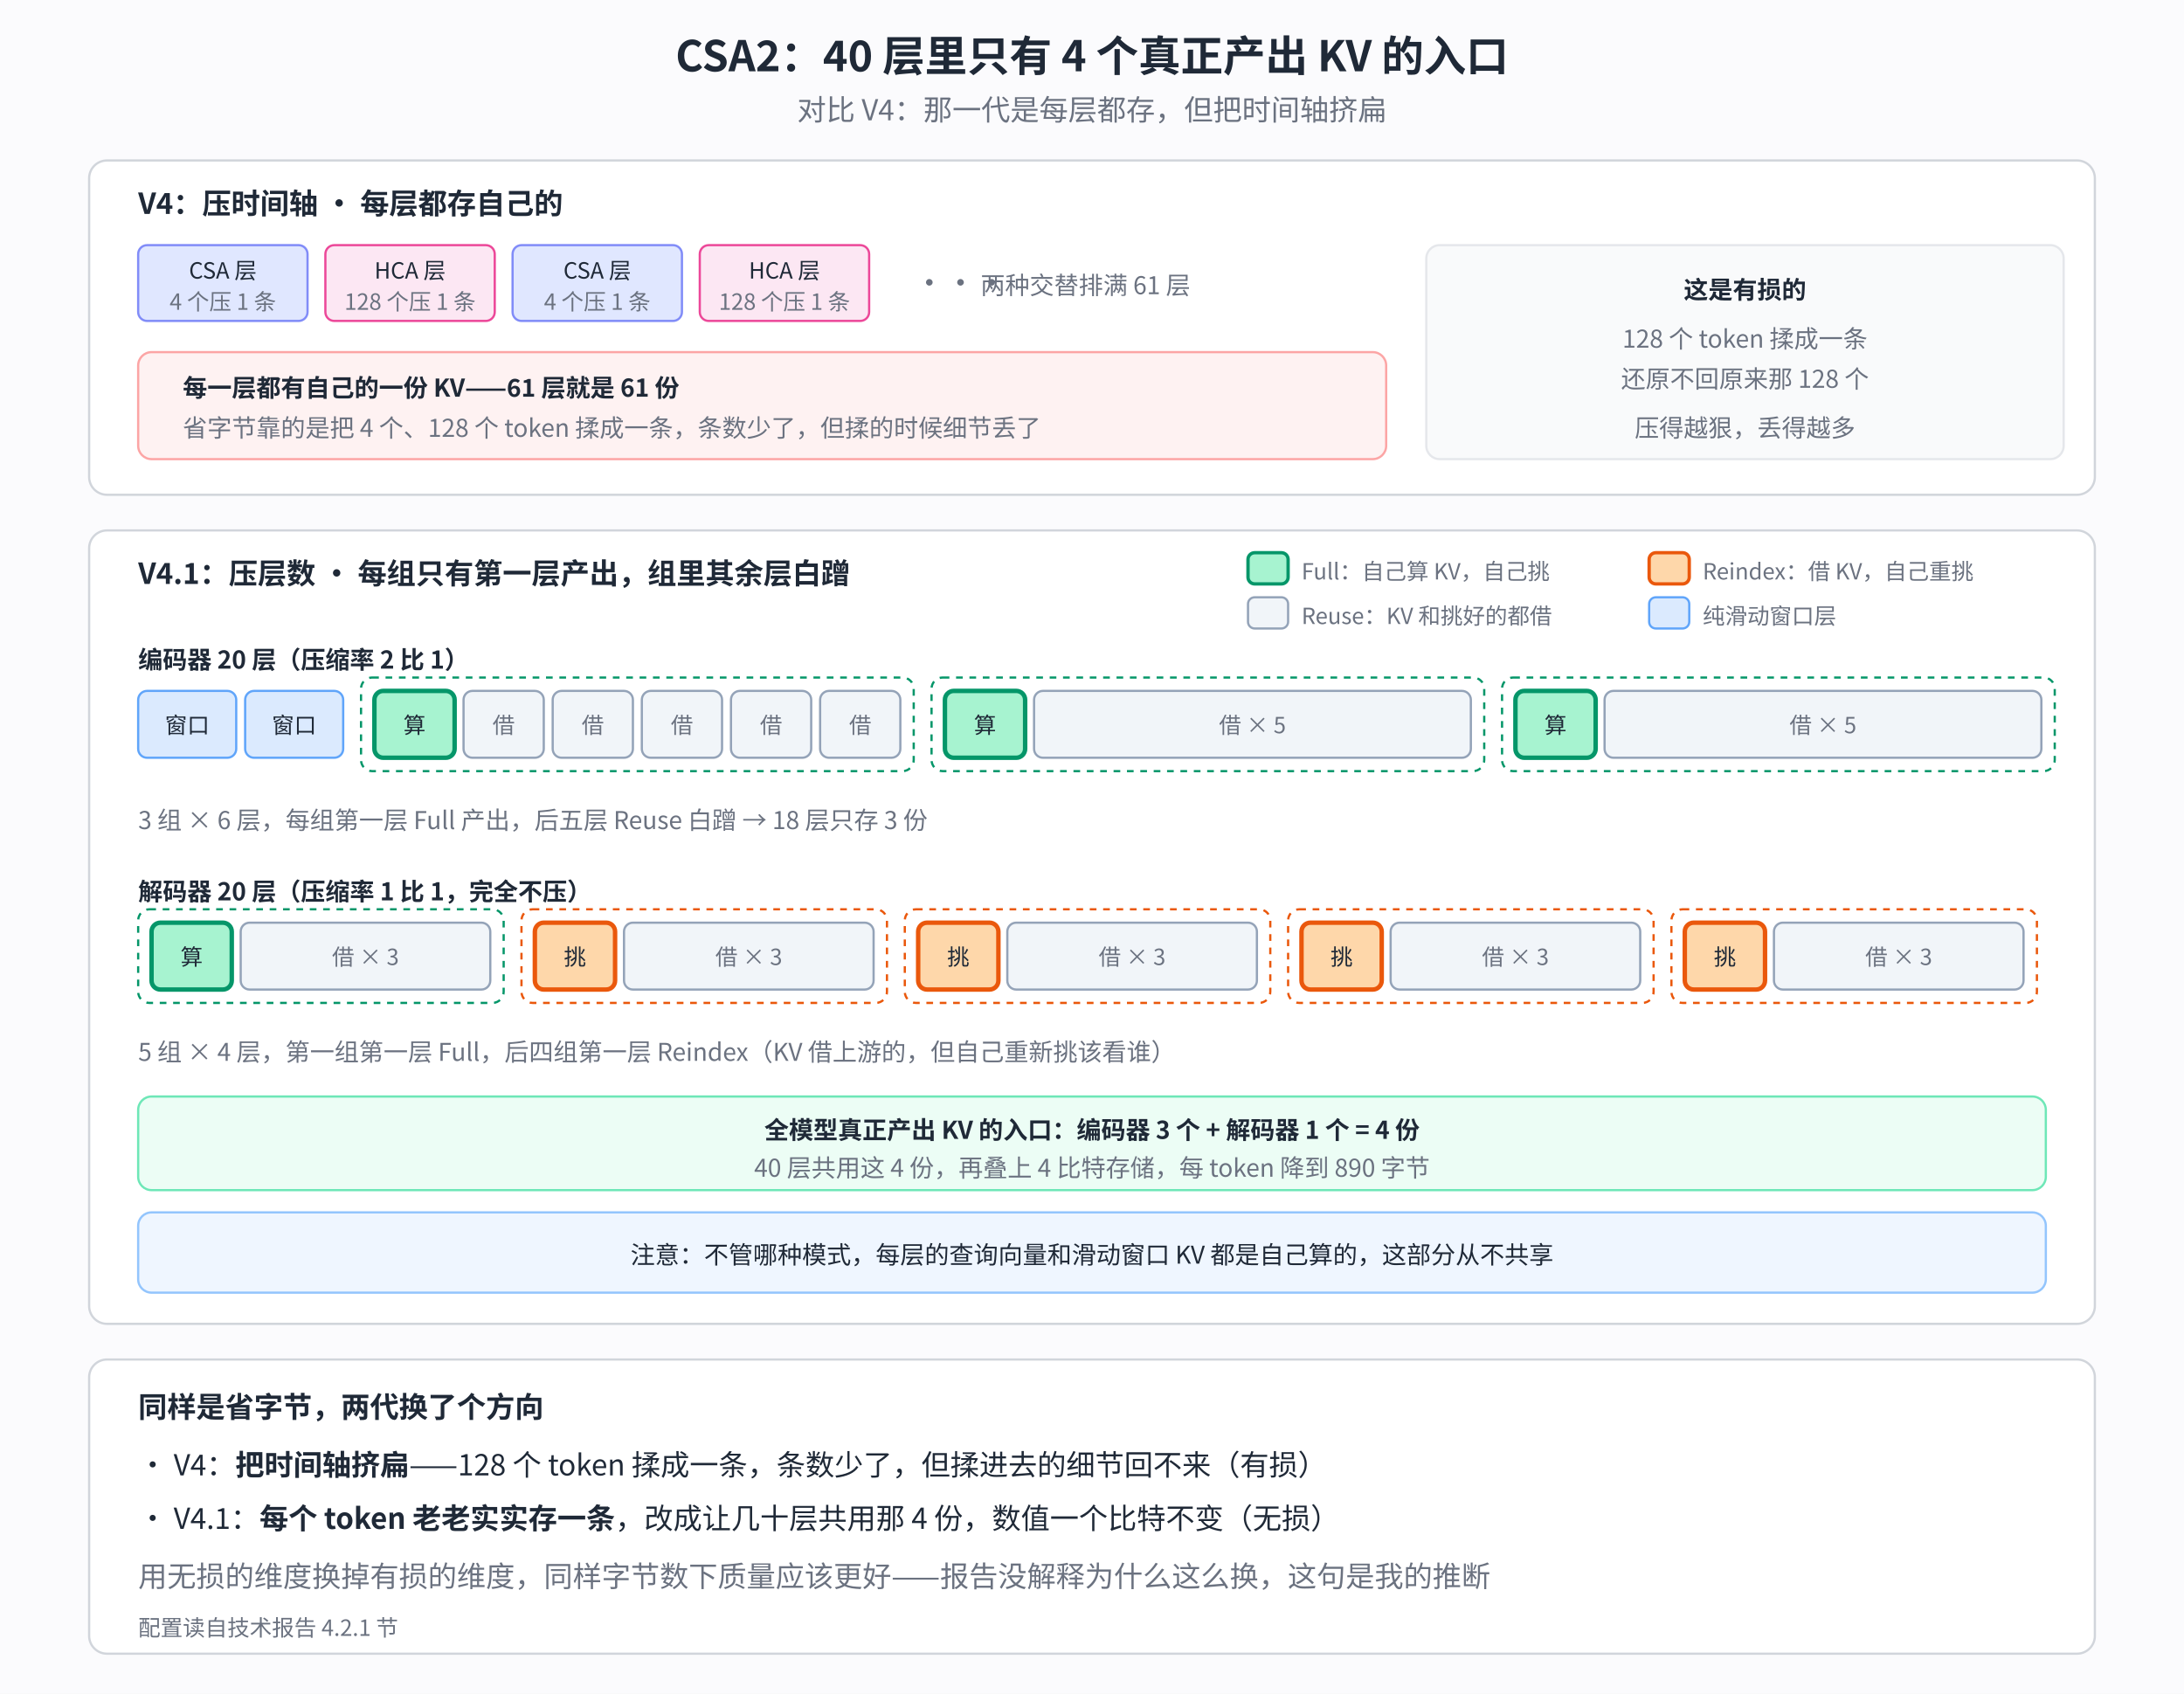
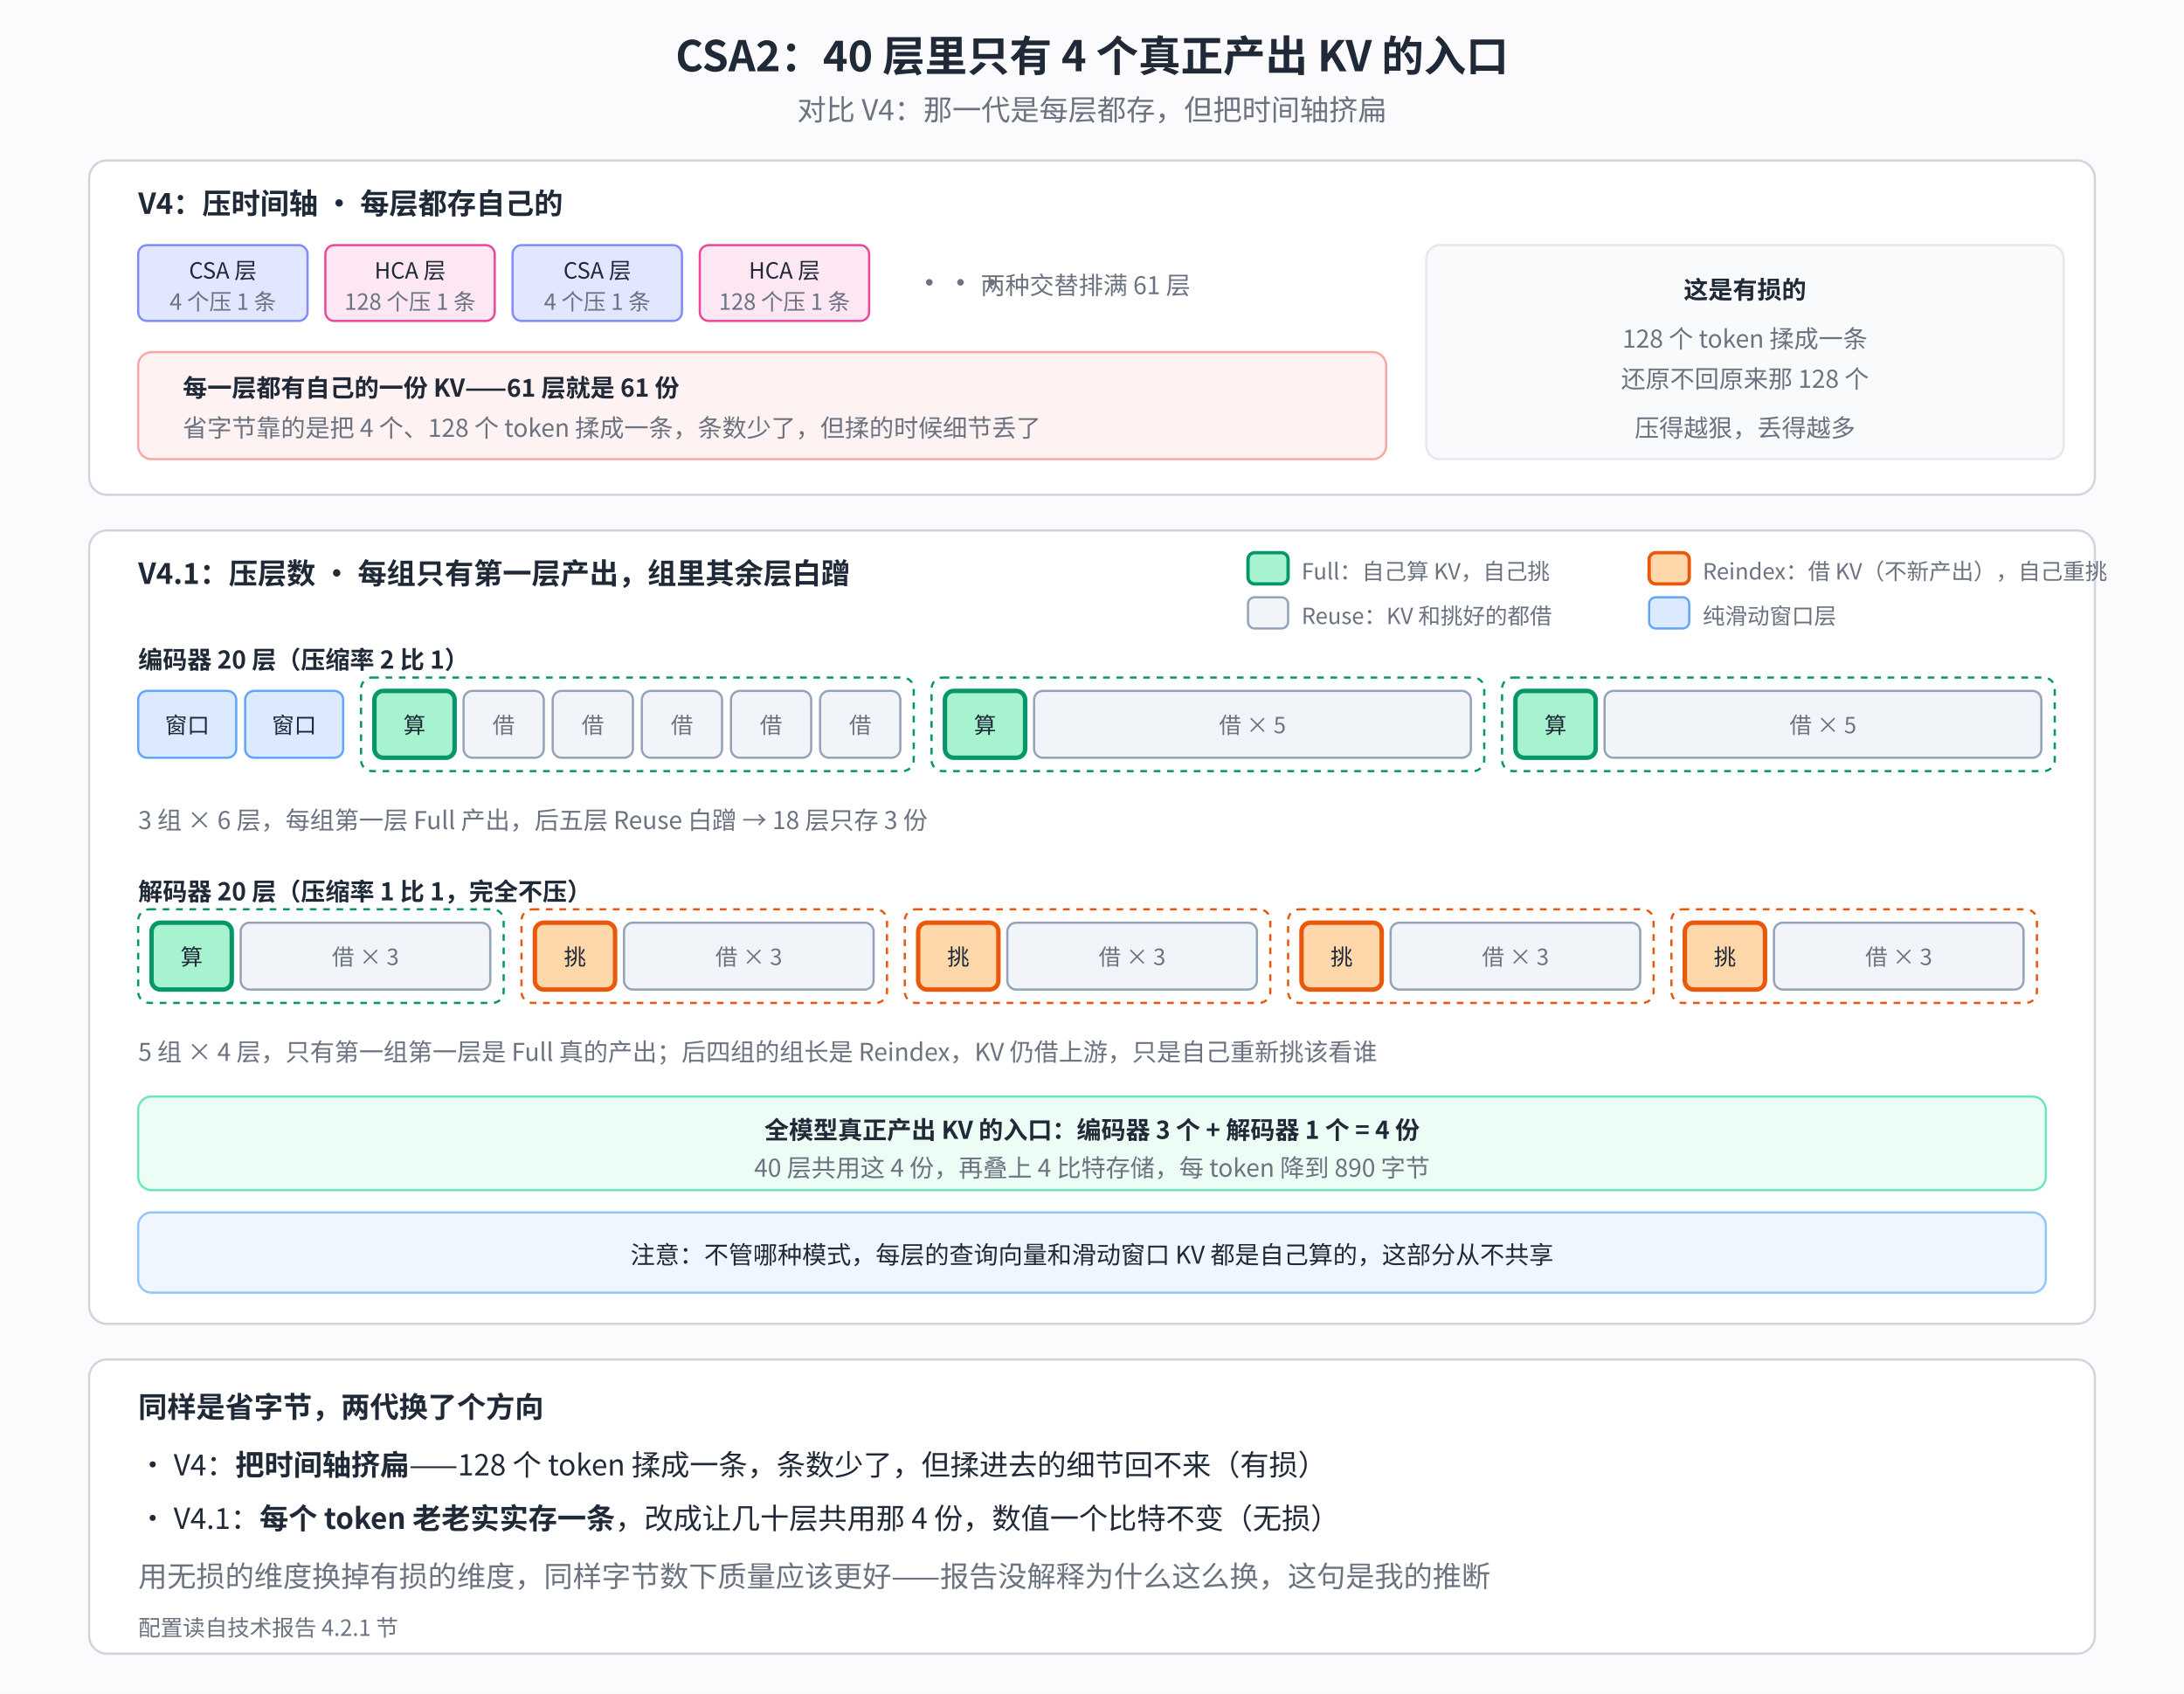
<svg xmlns="http://www.w3.org/2000/svg" viewBox="0 0 980 760">
  <style>
    text { font-family: 'Noto Sans CJK SC', 'WenQuanYi Micro Hei', sans-serif; }
    .t { fill: #1f2937; }
    .dim { fill: #6b7280; }
    .lbl { font-size: 13px; }
    .sm { font-size: 11px; }
    .xs { font-size: 10px; }
  </style>
  <rect width="980" height="760" fill="#fbfbfd" />
  <text x="490" y="32" text-anchor="middle" class="t" font-size="19" font-weight="bold">CSA2：40 层里只有 4 个真正产出 KV 的入口</text>
  <text x="490" y="54" text-anchor="middle" class="dim lbl">对比 V4：那一代是每层都存，但把时间轴挤扁</text>
  <rect x="40" y="72" width="900" height="150" rx="8" fill="#ffffff" stroke="#d1d5db" />
  <text x="62" y="96" class="t lbl" font-weight="bold">V4：压时间轴 · 每层都存自己的</text>
  <g>
    <rect x="62" y="110" width="76" height="34" rx="4" fill="#e0e7ff" stroke="#818cf8" />
    <text x="100" y="125" text-anchor="middle" class="t xs">CSA 层</text>
    <text x="100" y="139" text-anchor="middle" class="dim xs">4 个压 1 条</text>
  </g>
  <g>
    <rect x="146" y="110" width="76" height="34" rx="4" fill="#fce7f3" stroke="#ec4899" />
    <text x="184" y="125" text-anchor="middle" class="t xs">HCA 层</text>
    <text x="184" y="139" text-anchor="middle" class="dim xs">128 个压 1 条</text>
  </g>
  <g>
    <rect x="230" y="110" width="76" height="34" rx="4" fill="#e0e7ff" stroke="#818cf8" />
    <text x="268" y="125" text-anchor="middle" class="t xs">CSA 层</text>
    <text x="268" y="139" text-anchor="middle" class="dim xs">4 个压 1 条</text>
  </g>
  <g>
    <rect x="314" y="110" width="76" height="34" rx="4" fill="#fce7f3" stroke="#ec4899" />
    <text x="352" y="125" text-anchor="middle" class="t xs">HCA 层</text>
    <text x="352" y="139" text-anchor="middle" class="dim xs">128 个压 1 条</text>
  </g>
  <text x="410" y="132" class="dim" font-size="14">···</text>
  <text x="440" y="132" class="dim sm">两种交替排满 61 层</text>
  <rect x="62" y="158" width="560" height="48" rx="6" fill="#fef2f2" stroke="#fca5a5" />
  <text x="82" y="178" class="t sm" font-weight="bold">每一层都有自己的一份 KV——61 层就是 61 份</text>
  <text x="82" y="196" class="dim sm">省字节靠的是把 4 个、128 个 token 揉成一条，条数少了，但揉的时候细节丢了</text>
  <rect x="640" y="110" width="286" height="96" rx="6" fill="#f9fafb" stroke="#e5e7eb" />
  <text x="783" y="134" text-anchor="middle" class="t sm" font-weight="bold">这是有损的</text>
  <text x="783" y="156" text-anchor="middle" class="dim sm">128 个 token 揉成一条</text>
  <text x="783" y="174" text-anchor="middle" class="dim sm">还原不回原来那 128 个</text>
  <text x="783" y="196" text-anchor="middle" class="dim sm">压得越狠，丢得越多</text>
  <rect x="40" y="238" width="900" height="356" rx="8" fill="#ffffff" stroke="#d1d5db" />
  <text x="62" y="262" class="t lbl" font-weight="bold">V4.1：压层数 · 每组只有第一层产出，组里其余层白蹭</text>
  <g transform="translate(560 248)">
    <rect x="0" y="0" width="18" height="14" rx="3" fill="#a7f3d0" stroke="#059669" stroke-width="1.5" />
    <text x="24" y="12" class="dim xs">Full：自己算 KV，自己挑</text>
    <rect x="180" y="0" width="18" height="14" rx="3" fill="#fed7aa" stroke="#ea580c" stroke-width="1.5" />
-     <text x="204" y="12" class="dim xs">Reindex：借 KV，自己重挑</text>
+     <text x="204" y="12" class="dim xs">Reindex：借 KV（不新产出），自己重挑</text>
  </g>
  <g transform="translate(560 268)">
    <rect x="0" y="0" width="18" height="14" rx="3" fill="#f1f5f9" stroke="#94a3b8" />
    <text x="24" y="12" class="dim xs">Reuse：KV 和挑好的都借</text>
    <rect x="180" y="0" width="18" height="14" rx="3" fill="#dbeafe" stroke="#60a5fa" />
    <text x="204" y="12" class="dim xs">纯滑动窗口层</text>
  </g>
  <text x="62" y="300" class="t sm" font-weight="bold">编码器 20 层（压缩率 2 比 1）</text>
  <g transform="translate(62 310)">
    <rect x="0" y="0" width="44" height="30" rx="4" fill="#dbeafe" stroke="#60a5fa" />
    <text x="22" y="19" text-anchor="middle" class="t xs">窗口</text>
    <rect x="48" y="0" width="44" height="30" rx="4" fill="#dbeafe" stroke="#60a5fa" />
    <text x="70" y="19" text-anchor="middle" class="t xs">窗口</text>
    <rect x="100" y="-6" width="248" height="42" rx="5" fill="none" stroke="#059669" stroke-dasharray="3 3" />
    <rect x="106" y="0" width="36" height="30" rx="4" fill="#a7f3d0" stroke="#059669" stroke-width="2" />
    <text x="124" y="19" text-anchor="middle" class="t xs">算</text>
    <rect x="146" y="0" width="36" height="30" rx="4" fill="#f1f5f9" stroke="#94a3b8" />
    <text x="164" y="19" text-anchor="middle" class="dim xs">借</text>
    <rect x="186" y="0" width="36" height="30" rx="4" fill="#f1f5f9" stroke="#94a3b8" />
    <text x="204" y="19" text-anchor="middle" class="dim xs">借</text>
    <rect x="226" y="0" width="36" height="30" rx="4" fill="#f1f5f9" stroke="#94a3b8" />
    <text x="244" y="19" text-anchor="middle" class="dim xs">借</text>
    <rect x="266" y="0" width="36" height="30" rx="4" fill="#f1f5f9" stroke="#94a3b8" />
    <text x="284" y="19" text-anchor="middle" class="dim xs">借</text>
    <rect x="306" y="0" width="36" height="30" rx="4" fill="#f1f5f9" stroke="#94a3b8" />
    <text x="324" y="19" text-anchor="middle" class="dim xs">借</text>
    <rect x="356" y="-6" width="248" height="42" rx="5" fill="none" stroke="#059669" stroke-dasharray="3 3" />
    <rect x="362" y="0" width="36" height="30" rx="4" fill="#a7f3d0" stroke="#059669" stroke-width="2" />
    <text x="380" y="19" text-anchor="middle" class="t xs">算</text>
    <rect x="402" y="0" width="196" height="30" rx="4" fill="#f1f5f9" stroke="#94a3b8" />
    <text x="500" y="19" text-anchor="middle" class="dim xs">借 × 5</text>
    <rect x="612" y="-6" width="248" height="42" rx="5" fill="none" stroke="#059669" stroke-dasharray="3 3" />
    <rect x="618" y="0" width="36" height="30" rx="4" fill="#a7f3d0" stroke="#059669" stroke-width="2" />
    <text x="636" y="19" text-anchor="middle" class="t xs">算</text>
    <rect x="658" y="0" width="196" height="30" rx="4" fill="#f1f5f9" stroke="#94a3b8" />
    <text x="756" y="19" text-anchor="middle" class="dim xs">借 × 5</text>
  </g>
  <text x="62" y="372" class="dim sm">3 组 × 6 层，每组第一层 Full 产出，后五层 Reuse 白蹭 → 18 层只存 3 份</text>
  <text x="62" y="404" class="t sm" font-weight="bold">解码器 20 层（压缩率 1 比 1，完全不压）</text>
  <g transform="translate(62 414)">
    <rect x="0" y="-6" width="164" height="42" rx="5" fill="none" stroke="#059669" stroke-dasharray="3 3" />
    <rect x="6" y="0" width="36" height="30" rx="4" fill="#a7f3d0" stroke="#059669" stroke-width="2" />
    <text x="24" y="19" text-anchor="middle" class="t xs">算</text>
    <rect x="46" y="0" width="112" height="30" rx="4" fill="#f1f5f9" stroke="#94a3b8" />
    <text x="102" y="19" text-anchor="middle" class="dim xs">借 × 3</text>
    <rect x="172" y="-6" width="164" height="42" rx="5" fill="none" stroke="#ea580c" stroke-dasharray="3 3" />
    <rect x="178" y="0" width="36" height="30" rx="4" fill="#fed7aa" stroke="#ea580c" stroke-width="2" />
    <text x="196" y="19" text-anchor="middle" class="t xs">挑</text>
    <rect x="218" y="0" width="112" height="30" rx="4" fill="#f1f5f9" stroke="#94a3b8" />
    <text x="274" y="19" text-anchor="middle" class="dim xs">借 × 3</text>
    <rect x="344" y="-6" width="164" height="42" rx="5" fill="none" stroke="#ea580c" stroke-dasharray="3 3" />
    <rect x="350" y="0" width="36" height="30" rx="4" fill="#fed7aa" stroke="#ea580c" stroke-width="2" />
    <text x="368" y="19" text-anchor="middle" class="t xs">挑</text>
    <rect x="390" y="0" width="112" height="30" rx="4" fill="#f1f5f9" stroke="#94a3b8" />
    <text x="446" y="19" text-anchor="middle" class="dim xs">借 × 3</text>
    <rect x="516" y="-6" width="164" height="42" rx="5" fill="none" stroke="#ea580c" stroke-dasharray="3 3" />
    <rect x="522" y="0" width="36" height="30" rx="4" fill="#fed7aa" stroke="#ea580c" stroke-width="2" />
    <text x="540" y="19" text-anchor="middle" class="t xs">挑</text>
    <rect x="562" y="0" width="112" height="30" rx="4" fill="#f1f5f9" stroke="#94a3b8" />
    <text x="618" y="19" text-anchor="middle" class="dim xs">借 × 3</text>
    <rect x="688" y="-6" width="164" height="42" rx="5" fill="none" stroke="#ea580c" stroke-dasharray="3 3" />
    <rect x="694" y="0" width="36" height="30" rx="4" fill="#fed7aa" stroke="#ea580c" stroke-width="2" />
    <text x="712" y="19" text-anchor="middle" class="t xs">挑</text>
    <rect x="734" y="0" width="112" height="30" rx="4" fill="#f1f5f9" stroke="#94a3b8" />
    <text x="790" y="19" text-anchor="middle" class="dim xs">借 × 3</text>
  </g>
-   <text x="62" y="476" class="dim sm">5 组 × 4 层，第一组第一层 Full，后四组第一层 Reindex（KV 借上游的，但自己重新挑该看谁）</text>
+   <text x="62" y="476" class="dim sm">5 组 × 4 层，只有第一组第一层是 Full 真的产出；后四组的组长是 Reindex，KV 仍借上游，只是自己重新挑该看谁</text>
  <rect x="62" y="492" width="856" height="42" rx="6" fill="#ecfdf5" stroke="#6ee7b7" />
  <text x="490" y="511" text-anchor="middle" class="t sm" font-weight="bold">全模型真正产出 KV 的入口：编码器 3 个 + 解码器 1 个 = 4 份</text>
  <text x="490" y="528" text-anchor="middle" class="dim sm">40 层共用这 4 份，再叠上 4 比特存储，每 token 降到 890 字节</text>
  <rect x="62" y="544" width="856" height="36" rx="6" fill="#eff6ff" stroke="#93c5fd" />
  <text x="490" y="567" text-anchor="middle" class="t sm">注意：不管哪种模式，每层的查询向量和滑动窗口 KV 都是自己算的，这部分从不共享</text>
  <rect x="40" y="610" width="900" height="132" rx="8" fill="#ffffff" stroke="#d1d5db" />
  <text x="62" y="636" class="t lbl" font-weight="bold">同样是省字节，两代换了个方向</text>
  <text x="62" y="662" class="t lbl">· V4：<tspan font-weight="bold">把时间轴挤扁</tspan>——128 个 token 揉成一条，条数少了，但揉进去的细节回不来（有损）</text>
  <text x="62" y="686" class="t lbl">· V4.1：<tspan font-weight="bold">每个 token 老老实实存一条</tspan>，改成让几十层共用那 4 份，数值一个比特不变（无损）</text>
  <text x="62" y="712" class="dim lbl">用无损的维度换掉有损的维度，同样字节数下质量应该更好——报告没解释为什么这么换，这句是我的推断</text>
  <text x="62" y="734" class="dim xs">配置读自技术报告 4.2.1 节</text>
</svg>
